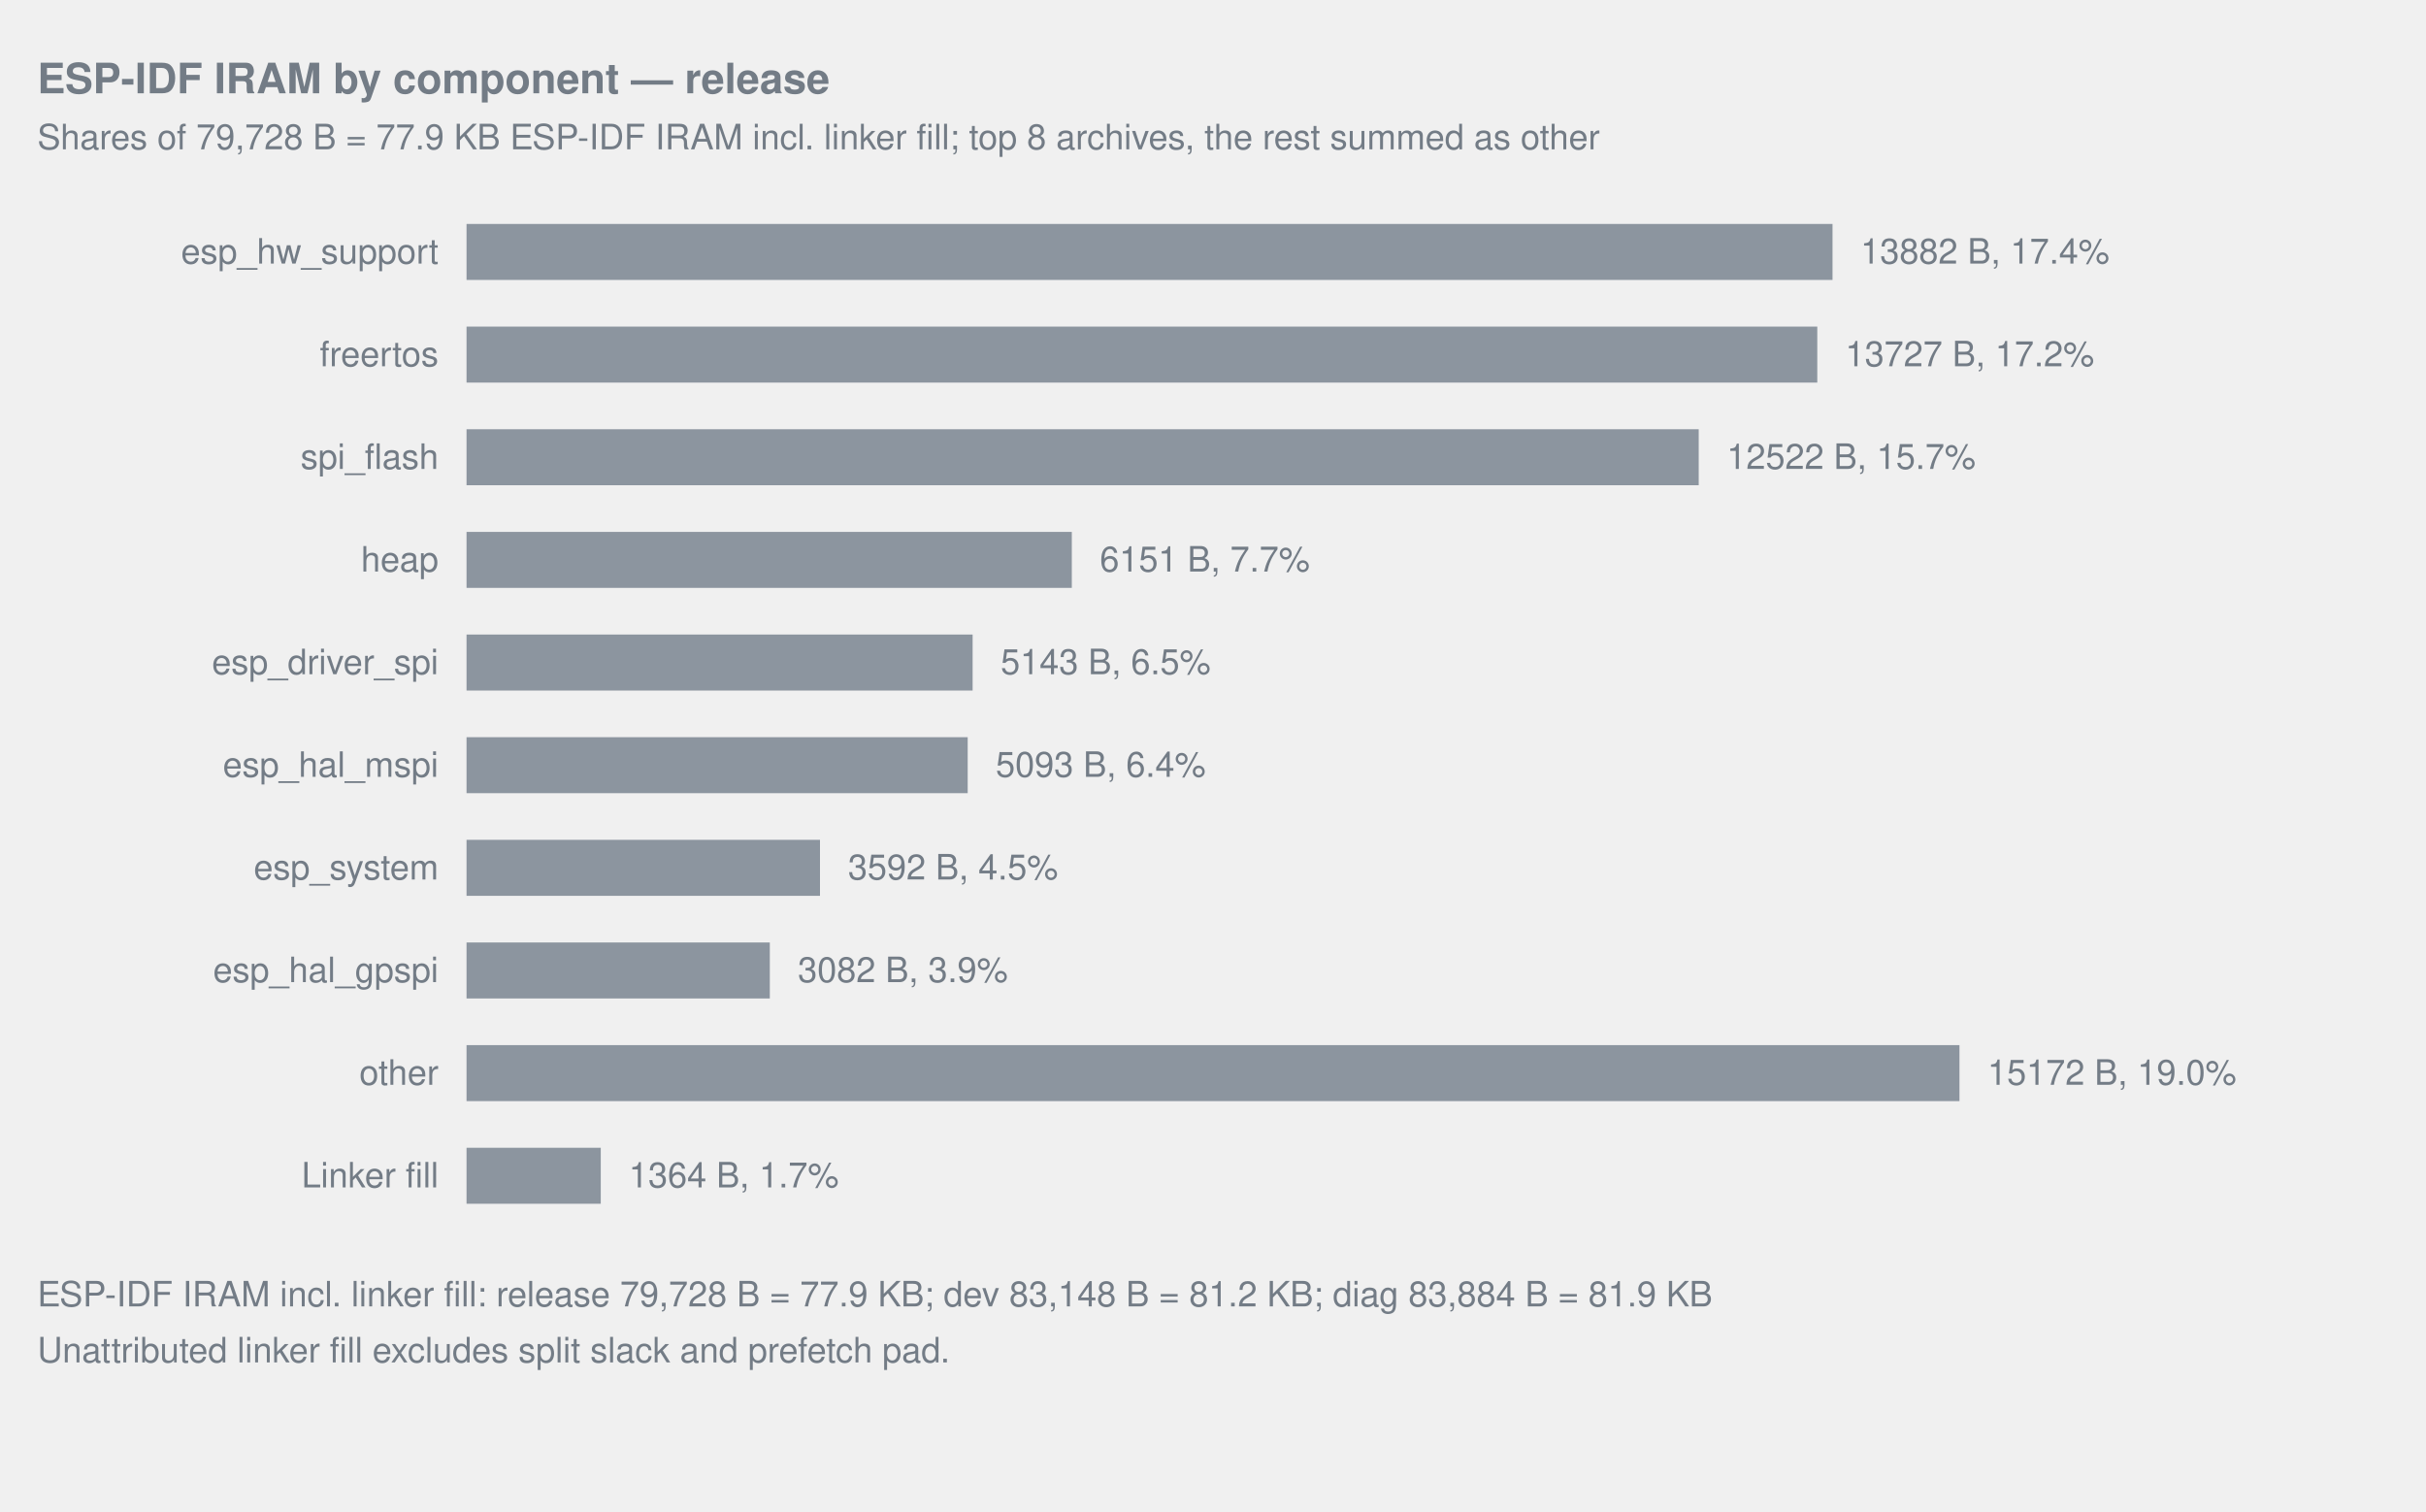
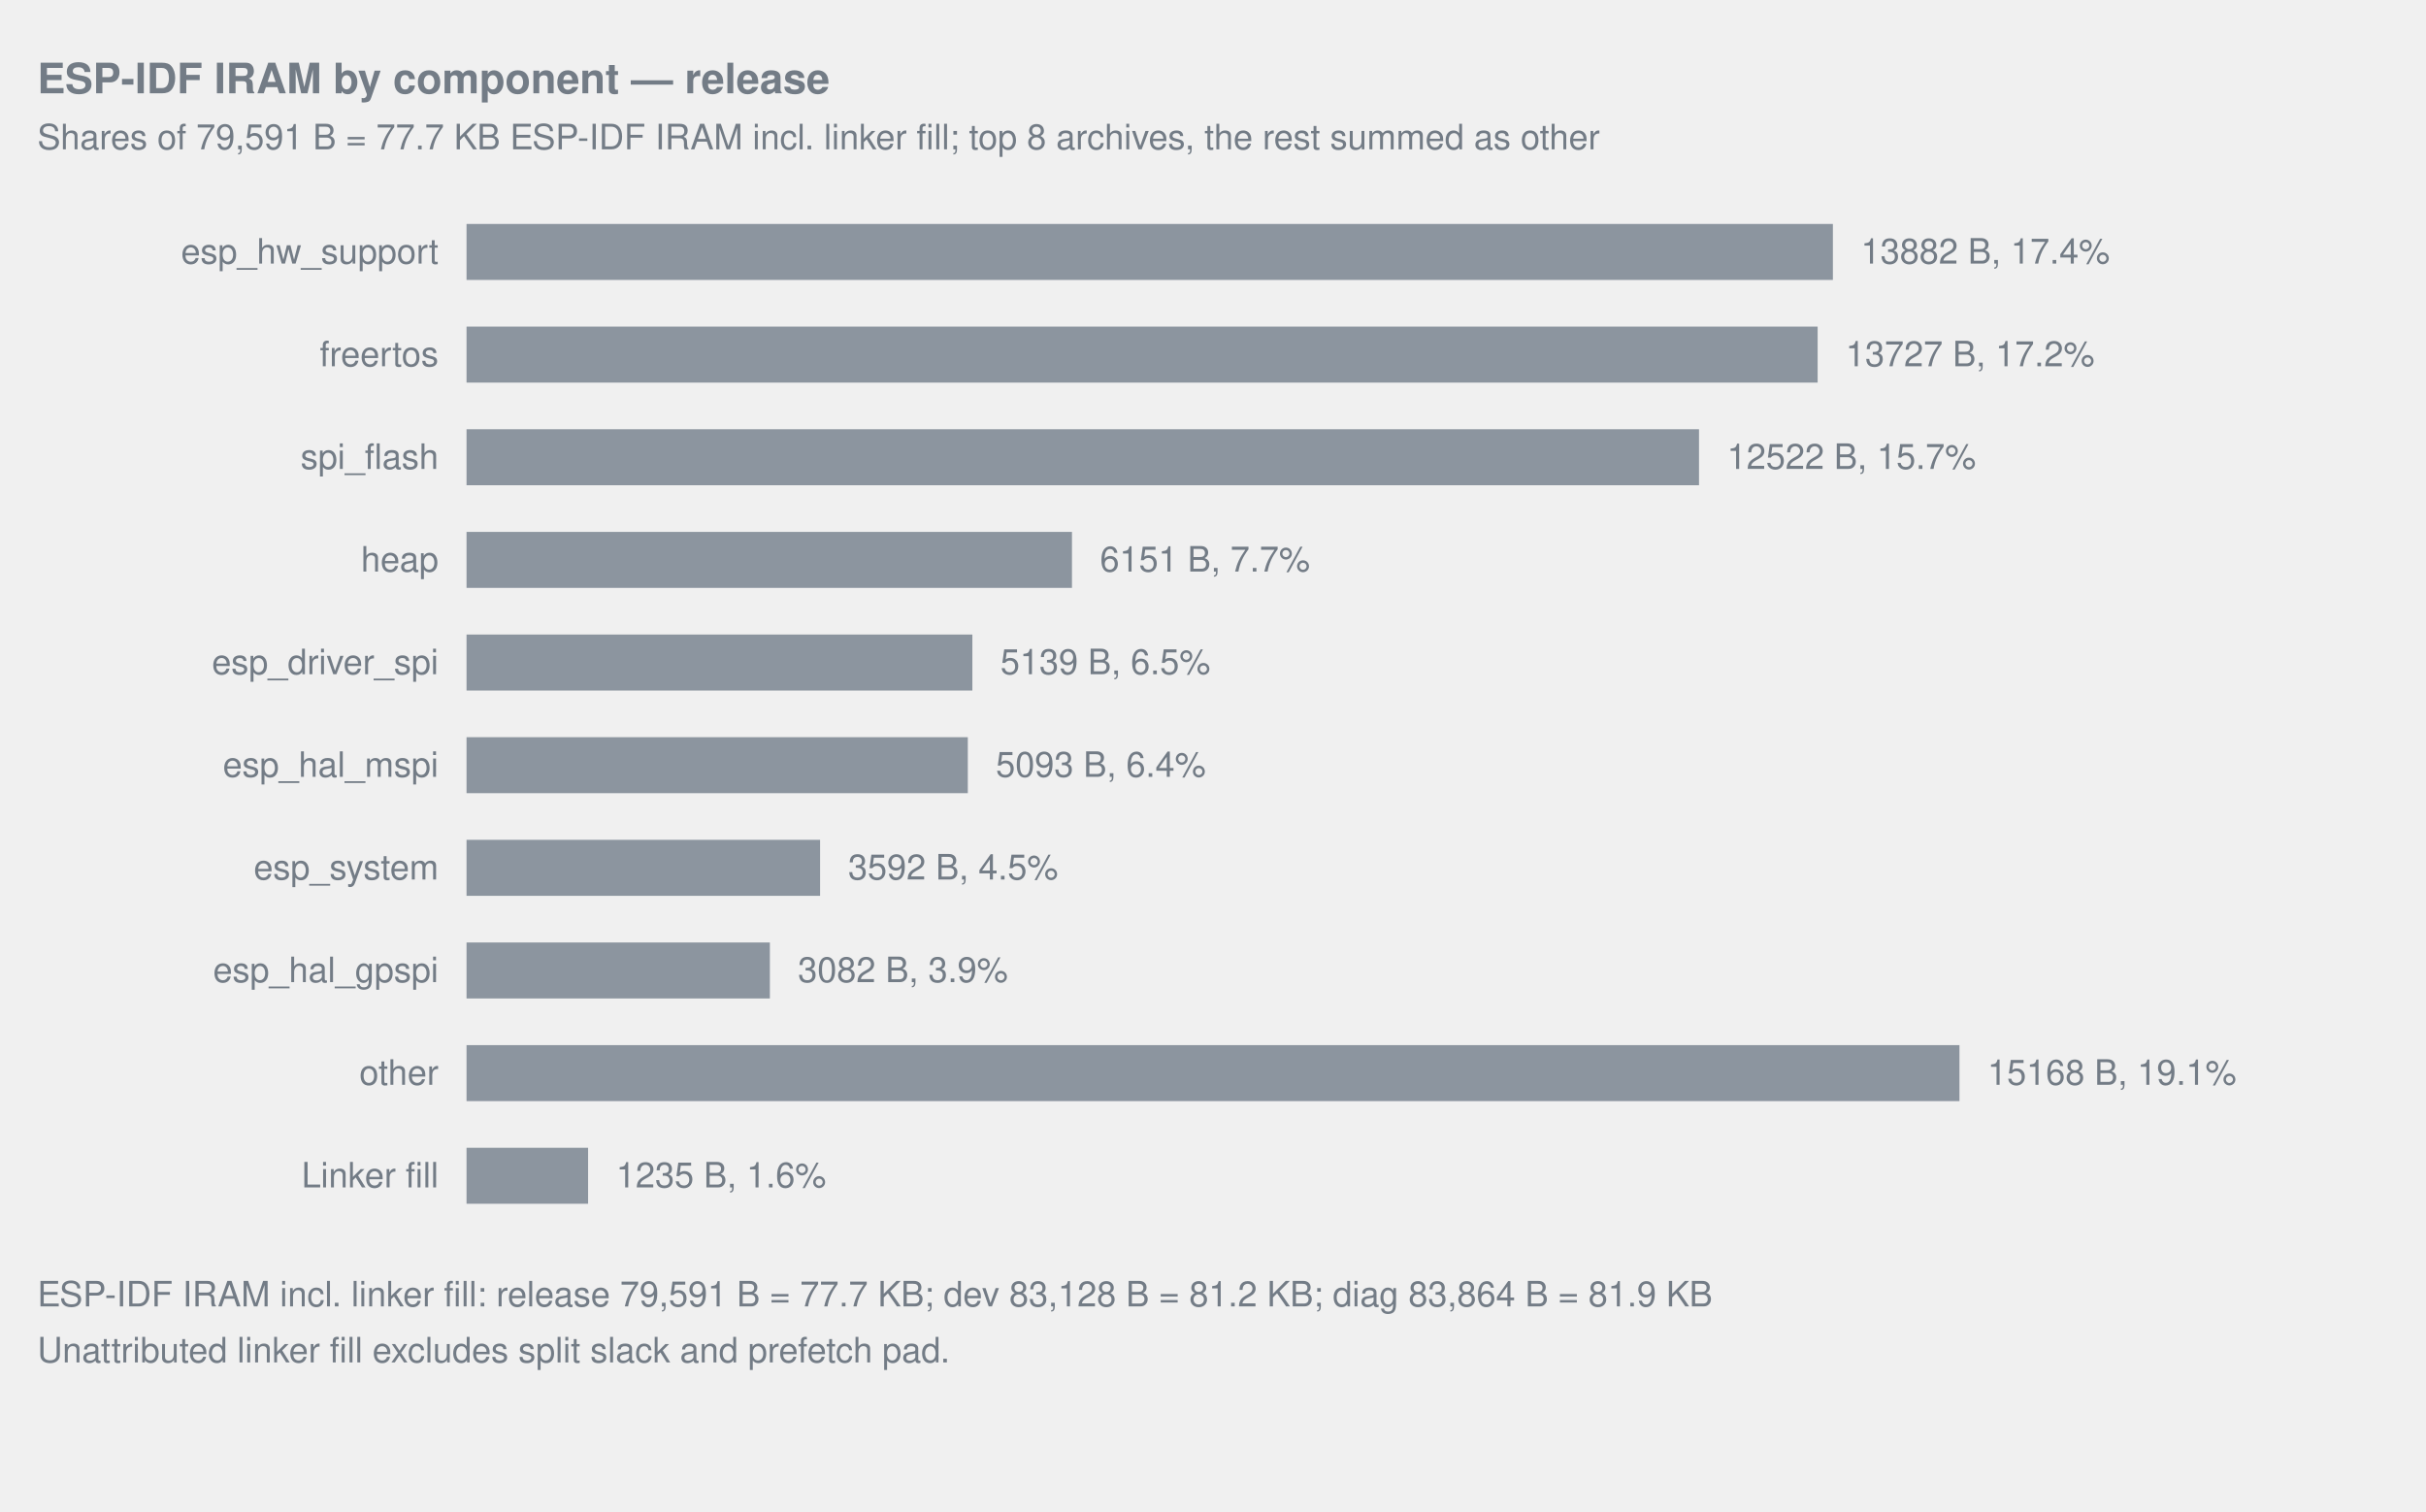
<svg xmlns="http://www.w3.org/2000/svg" width="1040" viewBox="0 0 1040 648" role="img">
  <style>text{fill:#737c86;font-family:-apple-system,Segoe UI,Helvetica,Arial,sans-serif;font-size:15px}.title{font-size:18px;font-weight:600}.note{font-size:12px}.inside{fill:#1f2328}.overlay-inside{fill:#ffffff}</style>
  <text x="16" y="40" text-anchor="start" class="title">ESP-IDF IRAM by component — release</text>
-   <text x="16" y="64" text-anchor="start">Shares of 79,728 B = 77.9 KB ESP-IDF IRAM incl. linker fill; top 8 archives, the rest summed as other</text>
+   <text x="16" y="64" text-anchor="start">Shares of 79,591 B = 77.7 KB ESP-IDF IRAM incl. linker fill; top 8 archives, the rest summed as other</text>
  <text x="188" y="113" text-anchor="end">esp_hw_support</text>
-   <rect x="200.00" y="96" width="585.58" height="24" fill="#8c959f" data-label="esp_hw_support" data-bytes="13882" />
-   <text x="797.58" y="113" text-anchor="start">13882 B, 17.4%</text>
+   <rect x="200.00" y="96" width="585.74" height="24" fill="#8c959f" data-label="esp_hw_support" data-bytes="13882" />
+   <text x="797.74" y="113" text-anchor="start">13882 B, 17.4%</text>
  <text x="188" y="157" text-anchor="end">freertos</text>
-   <rect x="200.00" y="140" width="579.05" height="24" fill="#8c959f" data-label="freertos" data-bytes="13727" />
-   <text x="791.05" y="157" text-anchor="start">13727 B, 17.2%</text>
+   <rect x="200.00" y="140" width="579.20" height="24" fill="#8c959f" data-label="freertos" data-bytes="13727" />
+   <text x="791.20" y="157" text-anchor="start">13727 B, 17.2%</text>
  <text x="188" y="201" text-anchor="end">spi_flash</text>
-   <rect x="200.00" y="184" width="528.22" height="24" fill="#8c959f" data-label="spi_flash" data-bytes="12522" />
-   <text x="740.22" y="201" text-anchor="start">12522 B, 15.7%</text>
+   <rect x="200.00" y="184" width="528.35" height="24" fill="#8c959f" data-label="spi_flash" data-bytes="12522" />
+   <text x="740.35" y="201" text-anchor="start">12522 B, 15.7%</text>
  <text x="188" y="245" text-anchor="end">heap</text>
-   <rect x="200.00" y="228" width="259.47" height="24" fill="#8c959f" data-label="heap" data-bytes="6151" />
-   <text x="471.47" y="245" text-anchor="start">6151 B, 7.7%</text>
+   <rect x="200.00" y="228" width="259.54" height="24" fill="#8c959f" data-label="heap" data-bytes="6151" />
+   <text x="471.54" y="245" text-anchor="start">6151 B, 7.7%</text>
  <text x="188" y="289" text-anchor="end">esp_driver_spi</text>
-   <rect x="200.00" y="272" width="216.95" height="24" fill="#8c959f" data-label="esp_driver_spi" data-bytes="5143" />
-   <text x="428.95" y="289" text-anchor="start">5143 B, 6.5%</text>
+   <rect x="200.00" y="272" width="216.84" height="24" fill="#8c959f" data-label="esp_driver_spi" data-bytes="5139" />
+   <text x="428.84" y="289" text-anchor="start">5139 B, 6.5%</text>
  <text x="188" y="333" text-anchor="end">esp_hal_mspi</text>
-   <rect x="200.00" y="316" width="214.84" height="24" fill="#8c959f" data-label="esp_hal_mspi" data-bytes="5093" />
-   <text x="426.84" y="333" text-anchor="start">5093 B, 6.4%</text>
+   <rect x="200.00" y="316" width="214.89" height="24" fill="#8c959f" data-label="esp_hal_mspi" data-bytes="5093" />
+   <text x="426.89" y="333" text-anchor="start">5093 B, 6.4%</text>
  <text x="188" y="377" text-anchor="end">esp_system</text>
-   <rect x="200.00" y="360" width="151.52" height="24" fill="#8c959f" data-label="esp_system" data-bytes="3592" />
-   <text x="363.52" y="377" text-anchor="start">3592 B, 4.5%</text>
+   <rect x="200.00" y="360" width="151.56" height="24" fill="#8c959f" data-label="esp_system" data-bytes="3592" />
+   <text x="363.56" y="377" text-anchor="start">3592 B, 4.5%</text>
  <text x="188" y="421" text-anchor="end">esp_hal_gpspi</text>
-   <rect x="200.00" y="404" width="130.01" height="24" fill="#8c959f" data-label="esp_hal_gpspi" data-bytes="3082" />
-   <text x="342.01" y="421" text-anchor="start">3082 B, 3.9%</text>
+   <rect x="200.00" y="404" width="130.04" height="24" fill="#8c959f" data-label="esp_hal_gpspi" data-bytes="3082" />
+   <text x="342.04" y="421" text-anchor="start">3082 B, 3.9%</text>
  <text x="188" y="465" text-anchor="end">other</text>
-   <rect x="200.00" y="448" width="640.00" height="24" fill="#8c959f" data-label="other" data-bytes="15172" />
-   <text x="852.00" y="465" text-anchor="start">15172 B, 19.0%</text>
+   <rect x="200.00" y="448" width="640.00" height="24" fill="#8c959f" data-label="other" data-bytes="15168" />
+   <text x="852.00" y="465" text-anchor="start">15168 B, 19.1%</text>
  <text x="188" y="509" text-anchor="end">Linker fill</text>
-   <rect x="200.00" y="492" width="57.54" height="24" fill="#8c959f" data-label="Linker fill" data-bytes="1364" />
-   <text x="269.54" y="509" text-anchor="start">1364 B, 1.7%</text>
-   <text x="16" y="560" text-anchor="start">ESP-IDF IRAM incl. linker fill: release 79,728 B = 77.9 KB; dev 83,148 B = 81.2 KB; diag 83,884 B = 81.9 KB</text>
+   <rect x="200.00" y="492" width="52.11" height="24" fill="#8c959f" data-label="Linker fill" data-bytes="1235" />
+   <text x="264.11" y="509" text-anchor="start">1235 B, 1.6%</text>
+   <text x="16" y="560" text-anchor="start">ESP-IDF IRAM incl. linker fill: release 79,591 B = 77.7 KB; dev 83,128 B = 81.2 KB; diag 83,864 B = 81.9 KB</text>
  <text x="16" y="584" text-anchor="start">Unattributed linker fill excludes split slack and prefetch pad.</text>
</svg>
